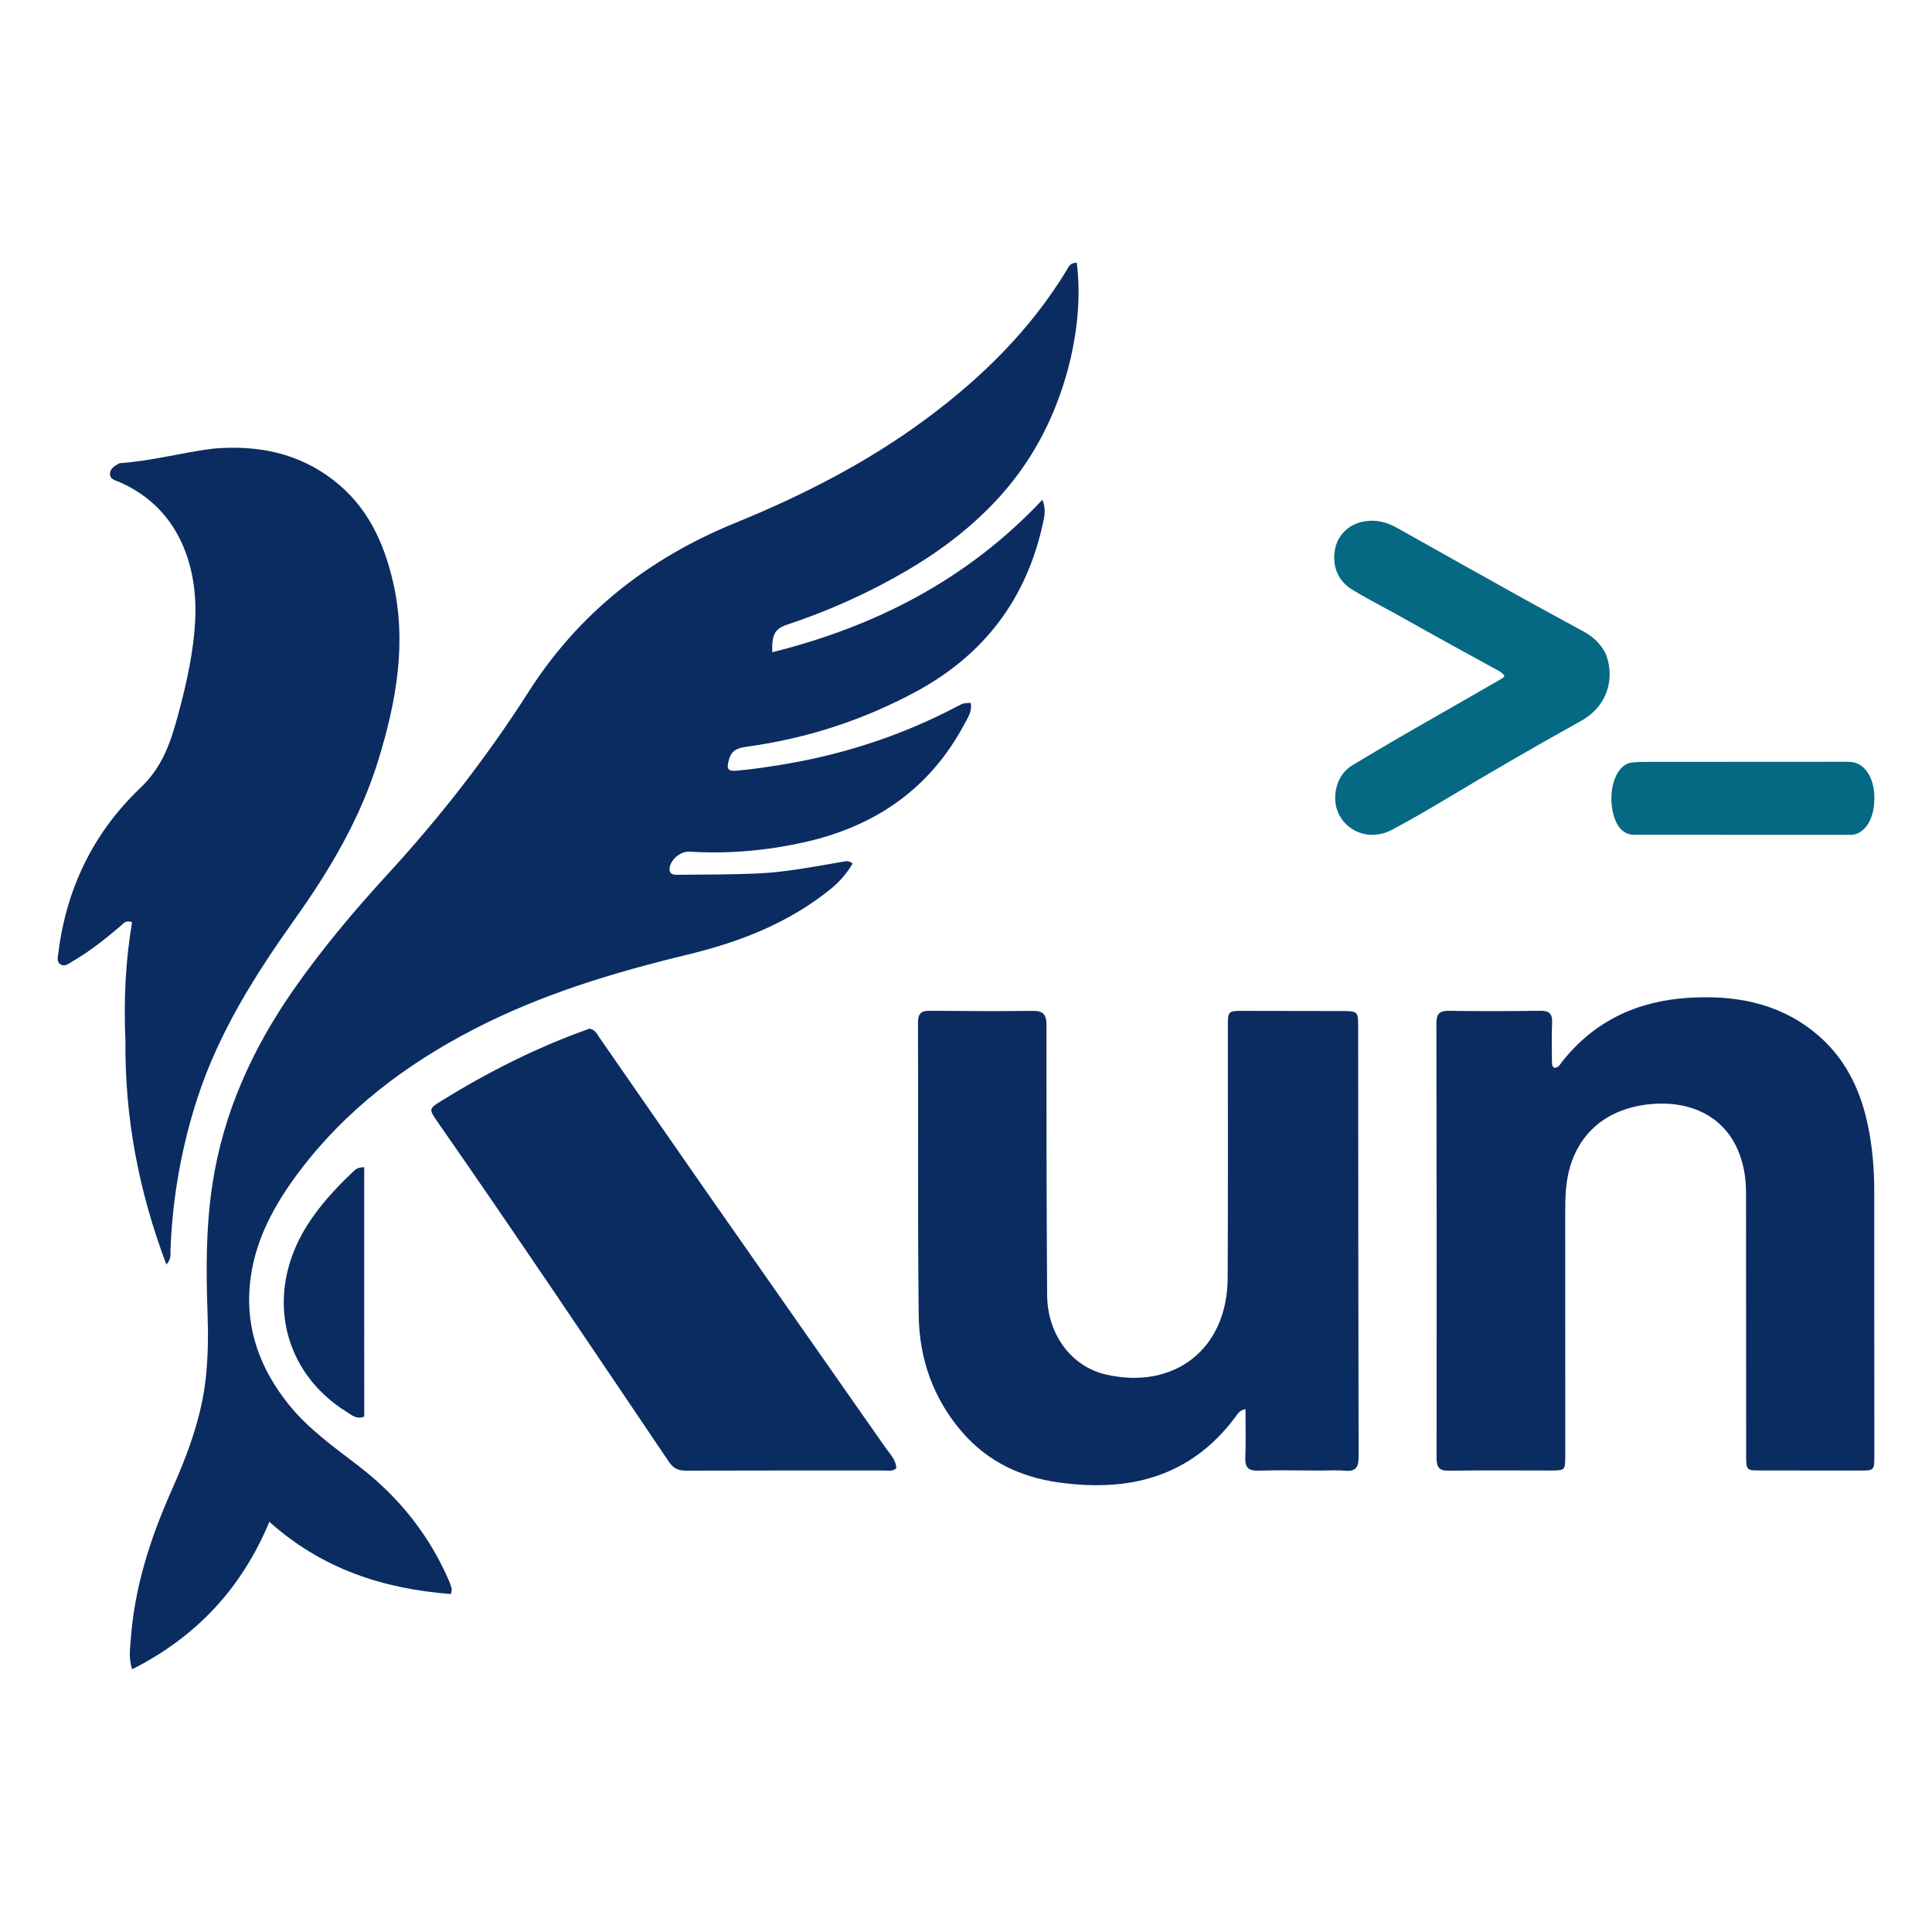
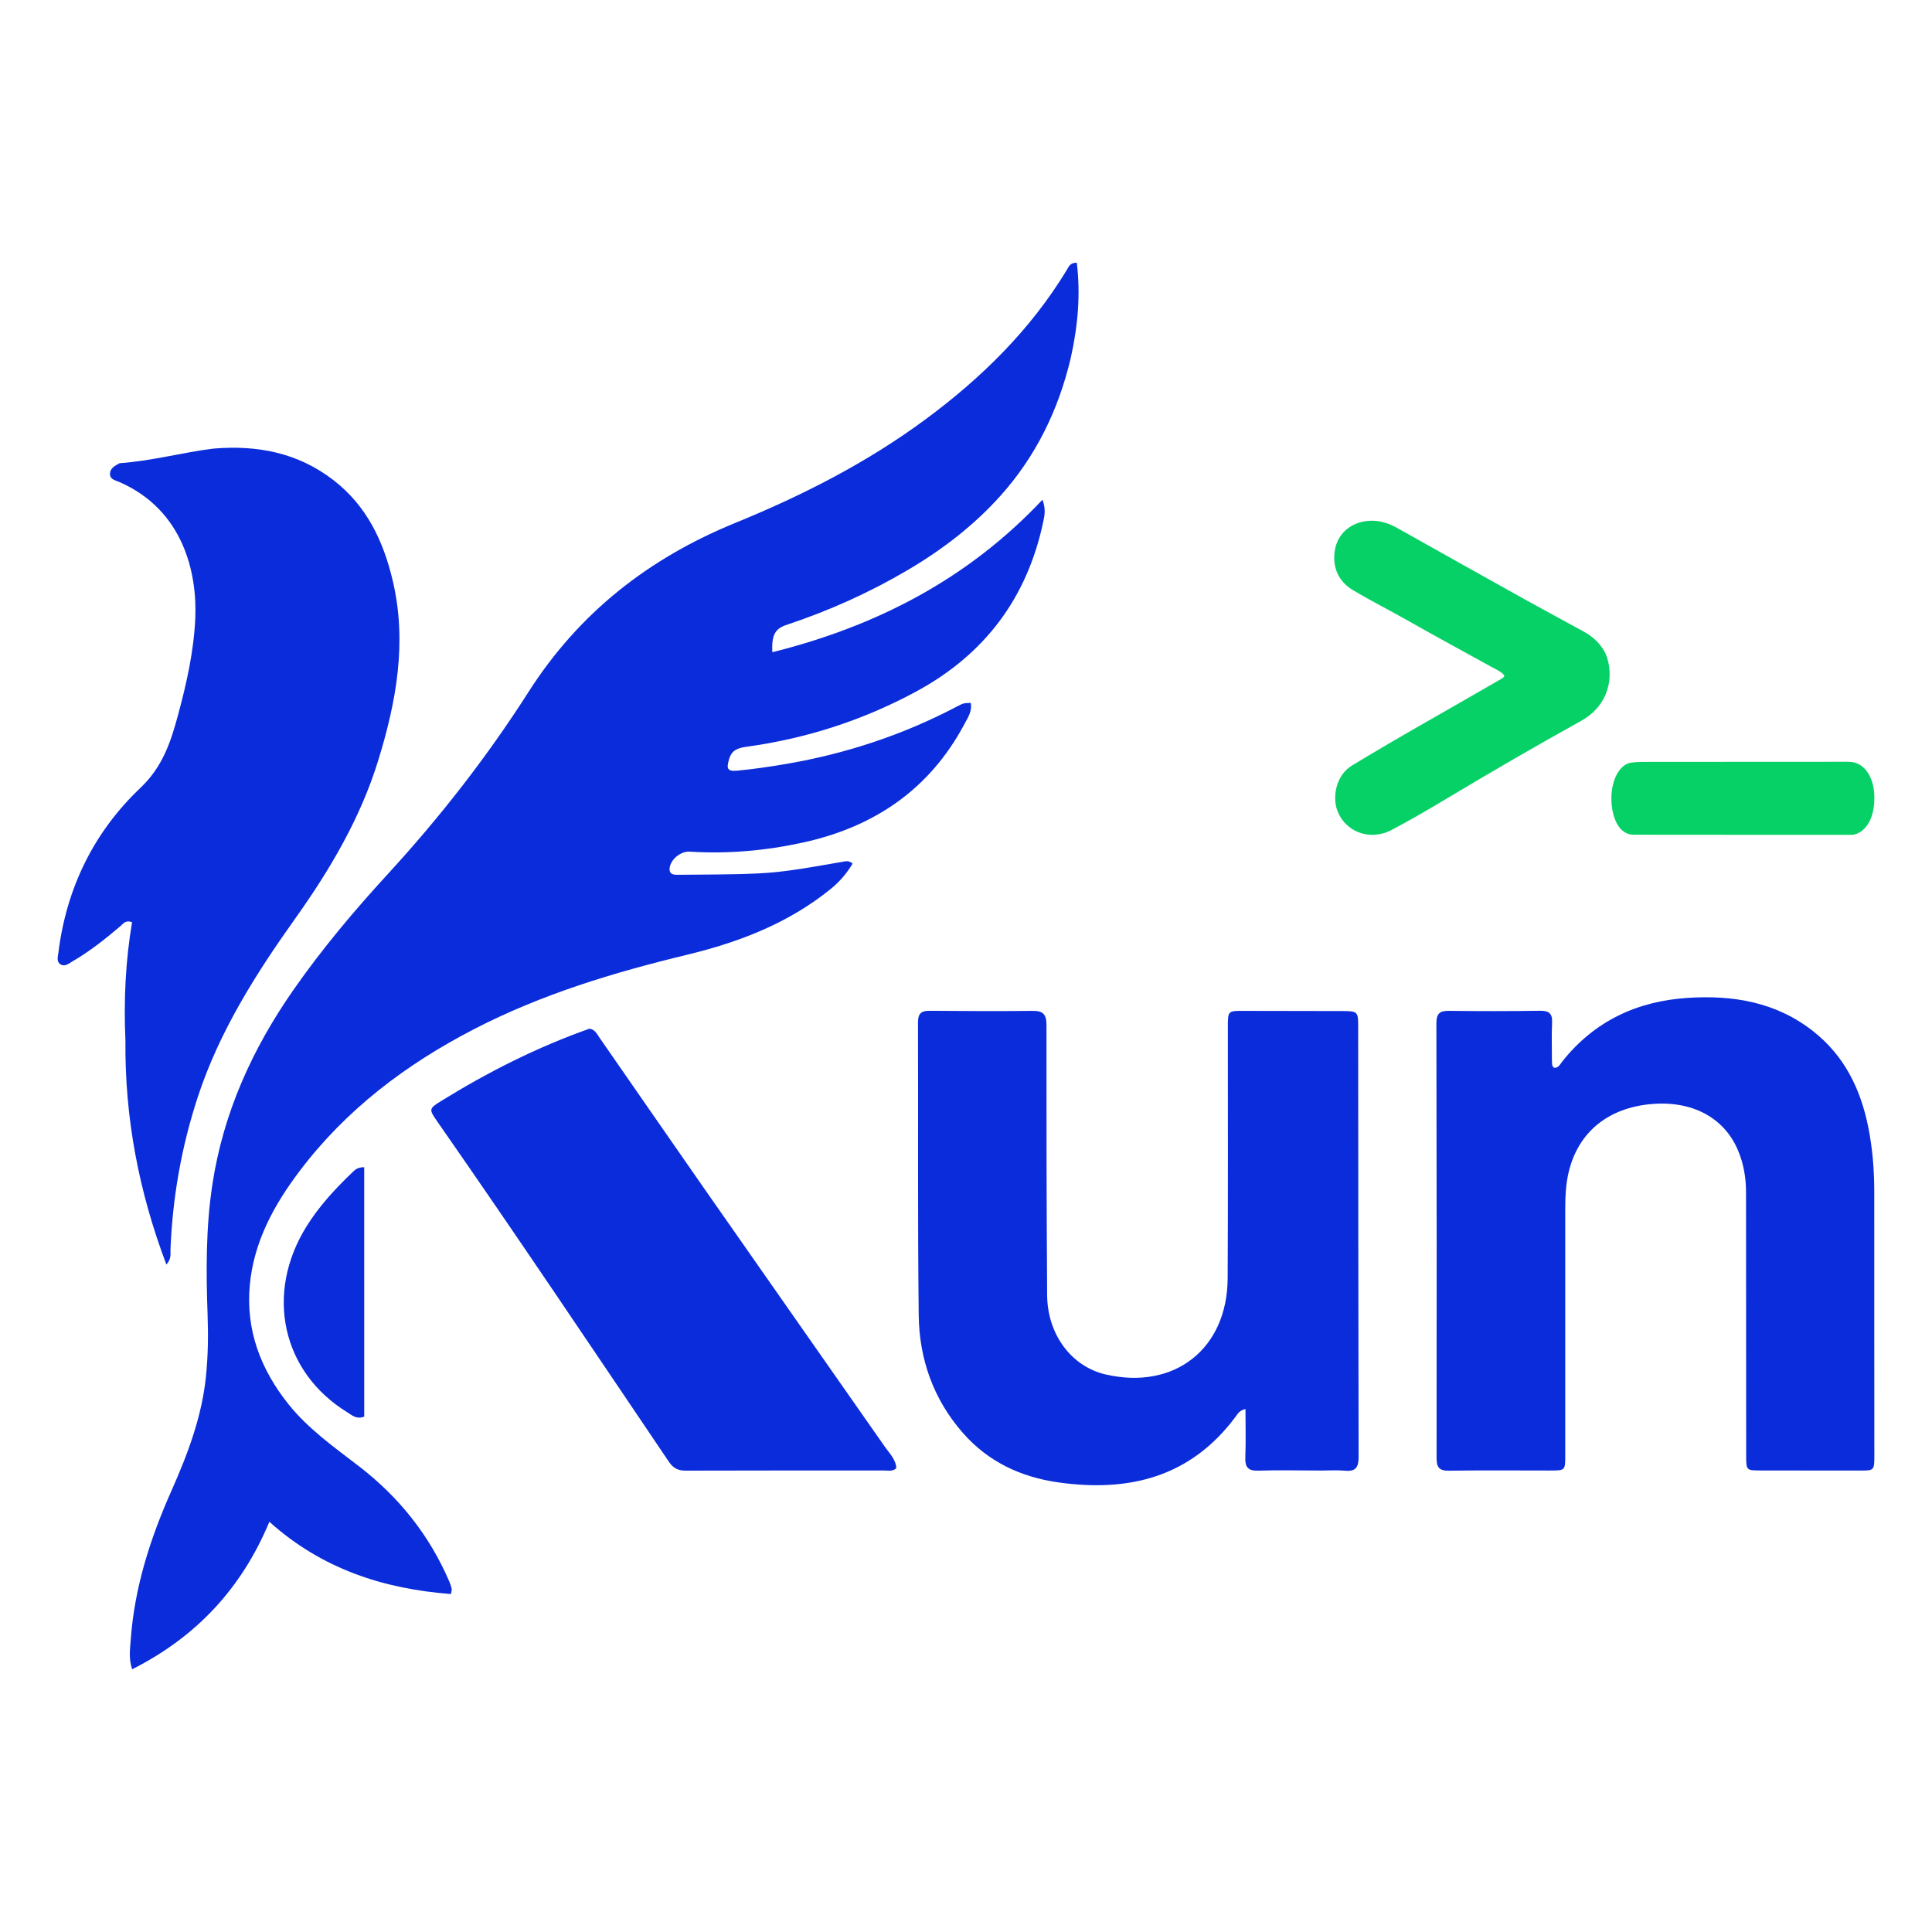
<svg xmlns="http://www.w3.org/2000/svg" version="1.1" id="Layer_1" x="0px" y="0px" width="880" viewBox="0 0 880 880" enable-background="new 0 0 1024 1024" xml:space="preserve" height="880">
  <defs id="defs15" />
-   <g id="g1" style="fill:#0b2c61;fill-opacity:1">
-     <path fill="#000000" opacity="1" stroke="none" d="m 487.658,163.289 c -5.629,23.69 -15.936,44.633 -31.9,62.468 -12.181,13.608 -26.616,24.656 -42.365,33.929 -17.43,10.263 -35.777,18.501 -54.97,24.879 -5.436,1.806 -6.978,4.557 -6.658,12.518 47.3,-11.829 88.888,-33.165 123.063,-69.456 1.576,4.146 0.99,7.04 0.389,9.895 -7.35,34.908 -26.787,60.717 -58.21,77.624 -23.869,12.843 -49.208,21.067 -76.013,24.859 -3.844,0.544 -7.478,0.954 -8.876,5.684 -1.312,4.44 -0.884,5.77 3.746,5.332 7.446,-0.705 14.87,-1.802 22.247,-3.062 27.288,-4.662 53.27,-13.265 77.798,-26.168 2.939,-1.546 2.962,-1.502 6.219,-1.658 0.797,3.738 -1.267,6.708 -2.842,9.664 -15.867,29.777 -41.093,46.876 -73.597,53.979 -17,3.715 -34.19,5.23 -51.586,4.14 -4.089,-0.256 -8.662,3.561 -9.1,7.476 -0.3,2.685 1.53,3.084 3.473,3.062 12.326,-0.142 24.666,-0.047 36.974,-0.622 12.984,-0.606 25.752,-3.176 38.552,-5.338 1.287,-0.217 2.627,-0.63 4.361,0.863 -2.59,4.295 -5.774,8.119 -9.776,11.38 -19.304,15.731 -41.803,24.39 -65.703,30.157 -33.415,8.062 -66.201,17.971 -96.911,33.838 -31.035,16.035 -58.338,36.647 -79.543,64.717 -11.701,15.49 -20.858,32.248 -22.656,51.983 -1.862,20.436 4.97,38.32 17.592,54.127 9.04,11.32 20.844,19.606 32.181,28.34 18.206,14.028 32.062,31.376 41.126,52.516 0.456,1.063 0.803,2.184 1.078,3.309 0.106,0.433 -0.13,0.95 -0.363,2.341 -30.775,-2.367 -58.768,-11.429 -82.692,-32.908 -12.724,30.478 -33.364,52.453 -62.492,67.171 -1.652,-4.814 -0.966,-9.101 -0.671,-13.275 1.688,-23.887 8.879,-46.261 18.55,-68.02 7.38,-16.605 13.813,-33.588 15.706,-51.879 0.96,-9.284 1.109,-18.604 0.776,-27.938 -0.712,-19.986 -0.85,-39.948 2.185,-59.809 4.984,-32.615 18.206,-61.733 36.972,-88.62 13.001,-18.627 27.577,-35.949 42.9,-52.647 23.716,-25.843 45.233,-53.387 64.088,-82.937 23.04,-36.109 54.807,-60.957 94.341,-77.087 30.561,-12.469 59.975,-27.471 86.678,-47.238 25.405,-18.807 47.61,-40.623 64.133,-67.828 0.894,-1.472 1.494,-3.461 4.609,-3.374 1.769,14.568 0.481,28.932 -2.81,43.614 z" id="path1" style="fill:#0b2c61;fill-opacity:1" />
-     <g id="g17" style="fill:#0b2c61;fill-opacity:1" transform="translate(-72.38723,-62.51012)">
-       <path fill="#000000" opacity="1" stroke="none" d="m 673.998,732.323 c -9.83,-0.015 -19.167,-0.257 -28.487,0.049 -4.743,0.156 -6.07,-1.643 -5.897,-6.104 0.281,-7.245 0.076,-14.509 0.076,-21.949 -2.748,0.527 -3.616,2.293 -4.65,3.677 -20.472,27.405 -48.491,34.28 -80.7,29.706 -17.073,-2.425 -31.904,-9.427 -43.378,-22.519 -13.405,-15.294 -19.883,-33.602 -20.111,-53.626 -0.506,-44.479 -0.184,-88.967 -0.323,-133.451 -0.013,-3.995 1.539,-5.226 5.304,-5.195 15.66,0.129 31.323,0.215 46.982,0.036 4.84,-0.055 6.233,1.778 6.229,6.479 -0.035,40.985 0.031,81.971 0.299,122.955 0.118,18.009 11.12,32.588 26.641,36.172 31.324,7.233 55.417,-11.602 55.589,-43.803 0.204,-38.153 0.075,-76.307 0.093,-114.46 0.004,-7.422 0.011,-7.368 7.442,-7.339 14.994,0.058 29.989,0.031 44.983,0.078 6.564,0.02 6.924,0.354 6.929,6.658 0.05,65.477 0.04,130.954 0.195,196.431 0.011,4.718 -1.325,6.75 -6.227,6.278 -3.467,-0.334 -6.992,-0.07 -10.99,-0.072 z" id="path2" style="fill:#0b2c61;fill-opacity:1" />
-       <path fill="#000000" opacity="1" stroke="none" d="m 779.266,545.261 c 0.129,1.525 -0.223,2.789 1.017,3.612 2.033,0.106 2.727,-1.65 3.702,-2.877 14.584,-18.367 33.978,-27.438 57.007,-28.957 20.81,-1.373 40.557,1.907 57.486,15.351 13.994,11.114 21.325,26.054 24.82,43.224 2.001,9.83 2.797,19.743 2.79,29.764 -0.026,39.985 0.03,79.969 0.04,119.954 0.002,7.025 -0.032,7.008 -6.813,6.998 -14.994,-0.022 -29.989,-0.018 -44.983,-0.038 -6.522,-0.009 -6.58,-0.076 -6.585,-6.795 -0.028,-39.985 -0.062,-79.97 -0.068,-119.955 -10e-4,-6.749 -1.141,-13.296 -3.824,-19.46 -6.446,-14.808 -21.131,-22.385 -39.604,-20.66 -19.491,1.821 -32.968,12.801 -37.314,30.797 -1.366,5.655 -1.609,11.529 -1.609,17.367 -0.002,37.32 0.008,74.639 0.008,111.959 -6e-5,6.754 -0.014,6.764 -6.973,6.766 -15.328,0.004 -30.657,-0.15 -45.982,0.084 -4.495,0.069 -5.657,-1.553 -5.652,-5.808 0.076,-65.975 0.059,-131.951 -0.087,-197.926 -0.01,-4.438 1.466,-5.787 5.757,-5.731 13.826,0.181 27.657,0.17 41.482,-0.032 4.129,-0.06 5.663,1.324 5.461,5.465 -0.268,5.485 -0.076,10.993 -0.077,16.899 z" id="path3" style="fill:#0b2c61;fill-opacity:1" />
+   <g id="g1" style="fill:#0b2cda;fill-opacity:1">
+     <path fill="#000000" opacity="1" stroke="none" d="m 487.658,163.289 c -5.629,23.69 -15.936,44.633 -31.9,62.468 -12.181,13.608 -26.616,24.656 -42.365,33.929 -17.43,10.263 -35.777,18.501 -54.97,24.879 -5.436,1.806 -6.978,4.557 -6.658,12.518 47.3,-11.829 88.888,-33.165 123.063,-69.456 1.576,4.146 0.99,7.04 0.389,9.895 -7.35,34.908 -26.787,60.717 -58.21,77.624 -23.869,12.843 -49.208,21.067 -76.013,24.859 -3.844,0.544 -7.478,0.954 -8.876,5.684 -1.312,4.44 -0.884,5.77 3.746,5.332 7.446,-0.705 14.87,-1.802 22.247,-3.062 27.288,-4.662 53.27,-13.265 77.798,-26.168 2.939,-1.546 2.962,-1.502 6.219,-1.658 0.797,3.738 -1.267,6.708 -2.842,9.664 -15.867,29.777 -41.093,46.876 -73.597,53.979 -17,3.715 -34.19,5.23 -51.586,4.14 -4.089,-0.256 -8.662,3.561 -9.1,7.476 -0.3,2.685 1.53,3.084 3.473,3.062 12.326,-0.142 24.666,-0.047 36.974,-0.622 12.984,-0.606 25.752,-3.176 38.552,-5.338 1.287,-0.217 2.627,-0.63 4.361,0.863 -2.59,4.295 -5.774,8.119 -9.776,11.38 -19.304,15.731 -41.803,24.39 -65.703,30.157 -33.415,8.062 -66.201,17.971 -96.911,33.838 -31.035,16.035 -58.338,36.647 -79.543,64.717 -11.701,15.49 -20.858,32.248 -22.656,51.983 -1.862,20.436 4.97,38.32 17.592,54.127 9.04,11.32 20.844,19.606 32.181,28.34 18.206,14.028 32.062,31.376 41.126,52.516 0.456,1.063 0.803,2.184 1.078,3.309 0.106,0.433 -0.13,0.95 -0.363,2.341 -30.775,-2.367 -58.768,-11.429 -82.692,-32.908 -12.724,30.478 -33.364,52.453 -62.492,67.171 -1.652,-4.814 -0.966,-9.101 -0.671,-13.275 1.688,-23.887 8.879,-46.261 18.55,-68.02 7.38,-16.605 13.813,-33.588 15.706,-51.879 0.96,-9.284 1.109,-18.604 0.776,-27.938 -0.712,-19.986 -0.85,-39.948 2.185,-59.809 4.984,-32.615 18.206,-61.733 36.972,-88.62 13.001,-18.627 27.577,-35.949 42.9,-52.647 23.716,-25.843 45.233,-53.387 64.088,-82.937 23.04,-36.109 54.807,-60.957 94.341,-77.087 30.561,-12.469 59.975,-27.471 86.678,-47.238 25.405,-18.807 47.61,-40.623 64.133,-67.828 0.894,-1.472 1.494,-3.461 4.609,-3.374 1.769,14.568 0.481,28.932 -2.81,43.614 z" id="path1" style="fill:#0b2cda;fill-opacity:1" />
+     <g id="g17" style="fill:#0b2cda;fill-opacity:1" transform="translate(-72.38723,-62.51012)">
+       <path fill="#000000" opacity="1" stroke="none" d="m 673.998,732.323 c -9.83,-0.015 -19.167,-0.257 -28.487,0.049 -4.743,0.156 -6.07,-1.643 -5.897,-6.104 0.281,-7.245 0.076,-14.509 0.076,-21.949 -2.748,0.527 -3.616,2.293 -4.65,3.677 -20.472,27.405 -48.491,34.28 -80.7,29.706 -17.073,-2.425 -31.904,-9.427 -43.378,-22.519 -13.405,-15.294 -19.883,-33.602 -20.111,-53.626 -0.506,-44.479 -0.184,-88.967 -0.323,-133.451 -0.013,-3.995 1.539,-5.226 5.304,-5.195 15.66,0.129 31.323,0.215 46.982,0.036 4.84,-0.055 6.233,1.778 6.229,6.479 -0.035,40.985 0.031,81.971 0.299,122.955 0.118,18.009 11.12,32.588 26.641,36.172 31.324,7.233 55.417,-11.602 55.589,-43.803 0.204,-38.153 0.075,-76.307 0.093,-114.46 0.004,-7.422 0.011,-7.368 7.442,-7.339 14.994,0.058 29.989,0.031 44.983,0.078 6.564,0.02 6.924,0.354 6.929,6.658 0.05,65.477 0.04,130.954 0.195,196.431 0.011,4.718 -1.325,6.75 -6.227,6.278 -3.467,-0.334 -6.992,-0.07 -10.99,-0.072 z" id="path2" style="fill:#0b2cda;fill-opacity:1" />
+       <path fill="#000000" opacity="1" stroke="none" d="m 779.266,545.261 c 0.129,1.525 -0.223,2.789 1.017,3.612 2.033,0.106 2.727,-1.65 3.702,-2.877 14.584,-18.367 33.978,-27.438 57.007,-28.957 20.81,-1.373 40.557,1.907 57.486,15.351 13.994,11.114 21.325,26.054 24.82,43.224 2.001,9.83 2.797,19.743 2.79,29.764 -0.026,39.985 0.03,79.969 0.04,119.954 0.002,7.025 -0.032,7.008 -6.813,6.998 -14.994,-0.022 -29.989,-0.018 -44.983,-0.038 -6.522,-0.009 -6.58,-0.076 -6.585,-6.795 -0.028,-39.985 -0.062,-79.97 -0.068,-119.955 -10e-4,-6.749 -1.141,-13.296 -3.824,-19.46 -6.446,-14.808 -21.131,-22.385 -39.604,-20.66 -19.491,1.821 -32.968,12.801 -37.314,30.797 -1.366,5.655 -1.609,11.529 -1.609,17.367 -0.002,37.32 0.008,74.639 0.008,111.959 -6e-5,6.754 -0.014,6.764 -6.973,6.766 -15.328,0.004 -30.657,-0.15 -45.982,0.084 -4.495,0.069 -5.657,-1.553 -5.652,-5.808 0.076,-65.975 0.059,-131.951 -0.087,-197.926 -0.01,-4.438 1.466,-5.787 5.757,-5.731 13.826,0.181 27.657,0.17 41.482,-0.032 4.129,-0.06 5.663,1.324 5.461,5.465 -0.268,5.485 -0.076,10.993 -0.077,16.899 z" id="path3" style="fill:#0b2cda;fill-opacity:1" />
    </g>
-     <path fill="#000000" opacity="1" stroke="none" d="m 57.129,473.902 c -0.822,-18.392 0.051,-36.243 3.017,-53.819 -2.936,-1.19 -4.035,0.689 -5.321,1.778 -6.871,5.821 -13.889,11.436 -21.702,15.966 -1.683,0.976 -3.49,2.644 -5.484,1.464 -2.079,-1.231 -1.258,-3.611 -1.022,-5.502 3.667,-29.369 16.142,-54.81 37.384,-74.967 10.159,-9.64 13.842,-21.086 17.15,-33.354 3.856,-14.299 7.102,-28.768 7.788,-43.636 0.964,-20.906 -5.455,-49.533 -34.484,-62.241 -1.742,-0.763 -4.285,-1.153 -4.356,-3.586 -0.079,-2.692 2.298,-3.89 4.337,-5.012 15.302,-1.121 28.734,-4.942 42.759,-6.663 19.885,-1.671 38.415,1.801 54.673,14.353 15.214,11.746 22.785,27.816 27.045,45.93 6.564,27.908 1.61,54.952 -6.588,81.599 -8.116,26.381 -21.952,49.839 -37.895,72.228 -18.008,25.287 -34.562,51.428 -44.349,81.263 -7.419,22.618 -11.507,45.789 -12.43,69.55 -0.074,1.911 0.546,4 -1.865,6.735 -12.568,-33.254 -18.975,-66.783 -18.658,-102.086" id="path4" style="fill:#0b2c61;fill-opacity:1" />
-     <path fill="#000000" opacity="1" stroke="none" d="m 268.518,468.536 c 2.6,0.47 3.407,2.479 4.509,4.063 15.976,22.956 31.842,45.989 47.851,68.921 27.349,39.177 54.79,78.291 82.159,117.454 2.132,3.05 5.019,5.776 5.229,9.771 -1.792,1.612 -3.707,1.043 -5.461,1.044 -30.144,0.025 -60.287,-0.048 -90.43,0.067 -3.559,0.014 -5.723,-1.101 -7.74,-4.086 -34.956,-51.73 -69.684,-103.615 -105.387,-154.836 -3.986,-5.718 -3.936,-5.962 1.752,-9.48 21.299,-13.172 43.534,-24.429 67.519,-32.917 z" id="path5" style="fill:#0b2c61;fill-opacity:1" />
-     <path fill="#000000" opacity="1" stroke="none" d="m 165.899,631.481 c 0.003,4.952 0.003,9.406 0.003,13.76 -3.493,1.402 -5.593,-0.647 -7.735,-1.965 -29.774,-18.322 -37.531,-53.911 -18.715,-84.415 5.842,-9.471 13.281,-17.435 21.226,-25.044 1.075,-1.029 2.126,-2.143 5.217,-2.168 0,33.114 0,66.224 0.003,99.832 z" id="path6" style="fill:#0b2c61;fill-opacity:1" />
+     <path fill="#000000" opacity="1" stroke="none" d="m 57.129,473.902 c -0.822,-18.392 0.051,-36.243 3.017,-53.819 -2.936,-1.19 -4.035,0.689 -5.321,1.778 -6.871,5.821 -13.889,11.436 -21.702,15.966 -1.683,0.976 -3.49,2.644 -5.484,1.464 -2.079,-1.231 -1.258,-3.611 -1.022,-5.502 3.667,-29.369 16.142,-54.81 37.384,-74.967 10.159,-9.64 13.842,-21.086 17.15,-33.354 3.856,-14.299 7.102,-28.768 7.788,-43.636 0.964,-20.906 -5.455,-49.533 -34.484,-62.241 -1.742,-0.763 -4.285,-1.153 -4.356,-3.586 -0.079,-2.692 2.298,-3.89 4.337,-5.012 15.302,-1.121 28.734,-4.942 42.759,-6.663 19.885,-1.671 38.415,1.801 54.673,14.353 15.214,11.746 22.785,27.816 27.045,45.93 6.564,27.908 1.61,54.952 -6.588,81.599 -8.116,26.381 -21.952,49.839 -37.895,72.228 -18.008,25.287 -34.562,51.428 -44.349,81.263 -7.419,22.618 -11.507,45.789 -12.43,69.55 -0.074,1.911 0.546,4 -1.865,6.735 -12.568,-33.254 -18.975,-66.783 -18.658,-102.086" id="path4" style="fill:#0b2cda;fill-opacity:1" />
+     <path fill="#000000" opacity="1" stroke="none" d="m 268.518,468.536 c 2.6,0.47 3.407,2.479 4.509,4.063 15.976,22.956 31.842,45.989 47.851,68.921 27.349,39.177 54.79,78.291 82.159,117.454 2.132,3.05 5.019,5.776 5.229,9.771 -1.792,1.612 -3.707,1.043 -5.461,1.044 -30.144,0.025 -60.287,-0.048 -90.43,0.067 -3.559,0.014 -5.723,-1.101 -7.74,-4.086 -34.956,-51.73 -69.684,-103.615 -105.387,-154.836 -3.986,-5.718 -3.936,-5.962 1.752,-9.48 21.299,-13.172 43.534,-24.429 67.519,-32.917 z" id="path5" style="fill:#0b2cda;fill-opacity:1" />
+     <path fill="#000000" opacity="1" stroke="none" d="m 165.899,631.481 c 0.003,4.952 0.003,9.406 0.003,13.76 -3.493,1.402 -5.593,-0.647 -7.735,-1.965 -29.774,-18.322 -37.531,-53.911 -18.715,-84.415 5.842,-9.471 13.281,-17.435 21.226,-25.044 1.075,-1.029 2.126,-2.143 5.217,-2.168 0,33.114 0,66.224 0.003,99.832 z" id="path6" style="fill:#0b2cda;fill-opacity:1" />
  </g>
-   <g id="g16" transform="translate(-28.43867,-108.5101)" style="fill:#056983;fill-opacity:1">
-     <path fill="#000000" opacity="1" stroke="none" d="m 759.848,406.387 c 3.853,9.633 1.963,23.154 -11.374,30.552 -20.487,11.364 -40.757,23.129 -60.858,35.177 -8.321,4.988 -16.713,9.884 -25.288,14.414 -10.06,5.315 -21.581,0.772 -24.959,-9.416 -1.987,-5.993 -0.363,-15.561 6.99,-19.997 11.6,-6.997 23.289,-13.836 35.063,-20.534 10.981,-6.246 21.916,-12.57 32.865,-18.872 0.54,-0.311 1.145,-0.606 1.384,-1.507 -1.456,-1.829 -3.705,-2.721 -5.726,-3.839 -12.734,-7.042 -25.54,-13.951 -38.194,-21.14 -8.352,-4.745 -16.947,-9.059 -25.193,-14.002 -6.415,-3.846 -9.376,-10.348 -8.113,-18.081 1.109,-6.79 6.165,-11.872 13.39,-13.146 5.351,-0.943 10.314,0.361 15.031,3.013 19.311,10.858 38.64,21.684 57.997,32.459 8.96,4.988 18.017,9.802 26.997,14.756 4.251,2.346 7.714,5.54 9.987,10.16 z" id="path4-6" style="fill:#056983;fill-opacity:1;stroke-width:0.55" />
-     <path fill="#000000" opacity="1" stroke="none" d="m 868.23,455.497 c 2.304,-0.054 4.431,-0.051 6.506,0.925 4.365,2.054 7.224,7.629 7.428,14.523 0.234,7.876 -2.142,13.907 -6.593,16.622 -1.237,0.754 -2.514,1.204 -3.871,1.203 -33.018,-0.025 -66.035,0.01 -99.053,-0.048 -4.278,-0.01 -7.713,-3.016 -9.363,-9.371 -2.744,-10.564 1.04,-22.58 8.323,-23.496 2.652,-0.333 5.294,-0.312 7.942,-0.314 29.503,-0.022 59.005,-0.032 88.68,-0.045 z" id="path5-7" style="fill:#056983;fill-opacity:1;stroke-width:0.436" />
+   <g id="g16" transform="translate(-28.43867,-108.5101)" style="fill:#05d166;fill-opacity:1">
+     <path fill="#000000" opacity="1" stroke="none" d="m 759.848,406.387 c 3.853,9.633 1.963,23.154 -11.374,30.552 -20.487,11.364 -40.757,23.129 -60.858,35.177 -8.321,4.988 -16.713,9.884 -25.288,14.414 -10.06,5.315 -21.581,0.772 -24.959,-9.416 -1.987,-5.993 -0.363,-15.561 6.99,-19.997 11.6,-6.997 23.289,-13.836 35.063,-20.534 10.981,-6.246 21.916,-12.57 32.865,-18.872 0.54,-0.311 1.145,-0.606 1.384,-1.507 -1.456,-1.829 -3.705,-2.721 -5.726,-3.839 -12.734,-7.042 -25.54,-13.951 -38.194,-21.14 -8.352,-4.745 -16.947,-9.059 -25.193,-14.002 -6.415,-3.846 -9.376,-10.348 -8.113,-18.081 1.109,-6.79 6.165,-11.872 13.39,-13.146 5.351,-0.943 10.314,0.361 15.031,3.013 19.311,10.858 38.64,21.684 57.997,32.459 8.96,4.988 18.017,9.802 26.997,14.756 4.251,2.346 7.714,5.54 9.987,10.16 z" id="path4-6" style="fill:#05d166;fill-opacity:1;stroke-width:0.55" />
+     <path fill="#000000" opacity="1" stroke="none" d="m 868.23,455.497 c 2.304,-0.054 4.431,-0.051 6.506,0.925 4.365,2.054 7.224,7.629 7.428,14.523 0.234,7.876 -2.142,13.907 -6.593,16.622 -1.237,0.754 -2.514,1.204 -3.871,1.203 -33.018,-0.025 -66.035,0.01 -99.053,-0.048 -4.278,-0.01 -7.713,-3.016 -9.363,-9.371 -2.744,-10.564 1.04,-22.58 8.323,-23.496 2.652,-0.333 5.294,-0.312 7.942,-0.314 29.503,-0.022 59.005,-0.032 88.68,-0.045 z" id="path5-7" style="fill:#05d166;fill-opacity:1;stroke-width:0.436" />
  </g>
</svg>
